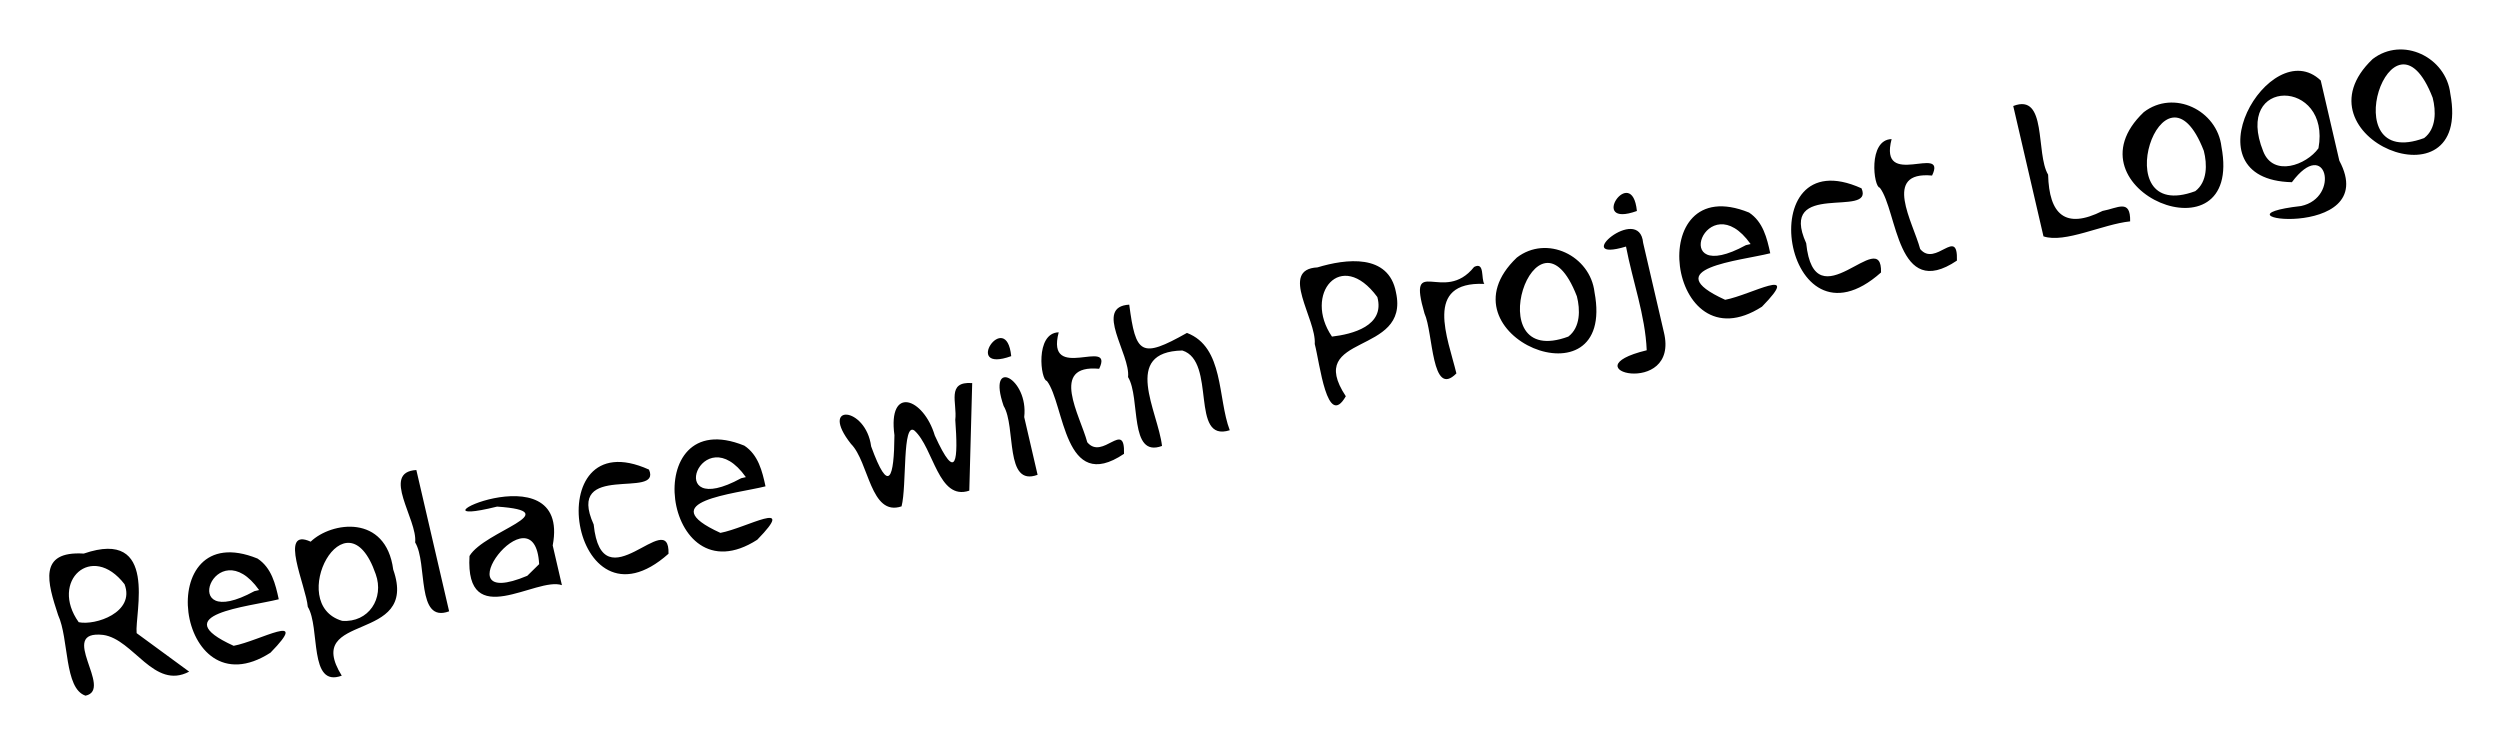
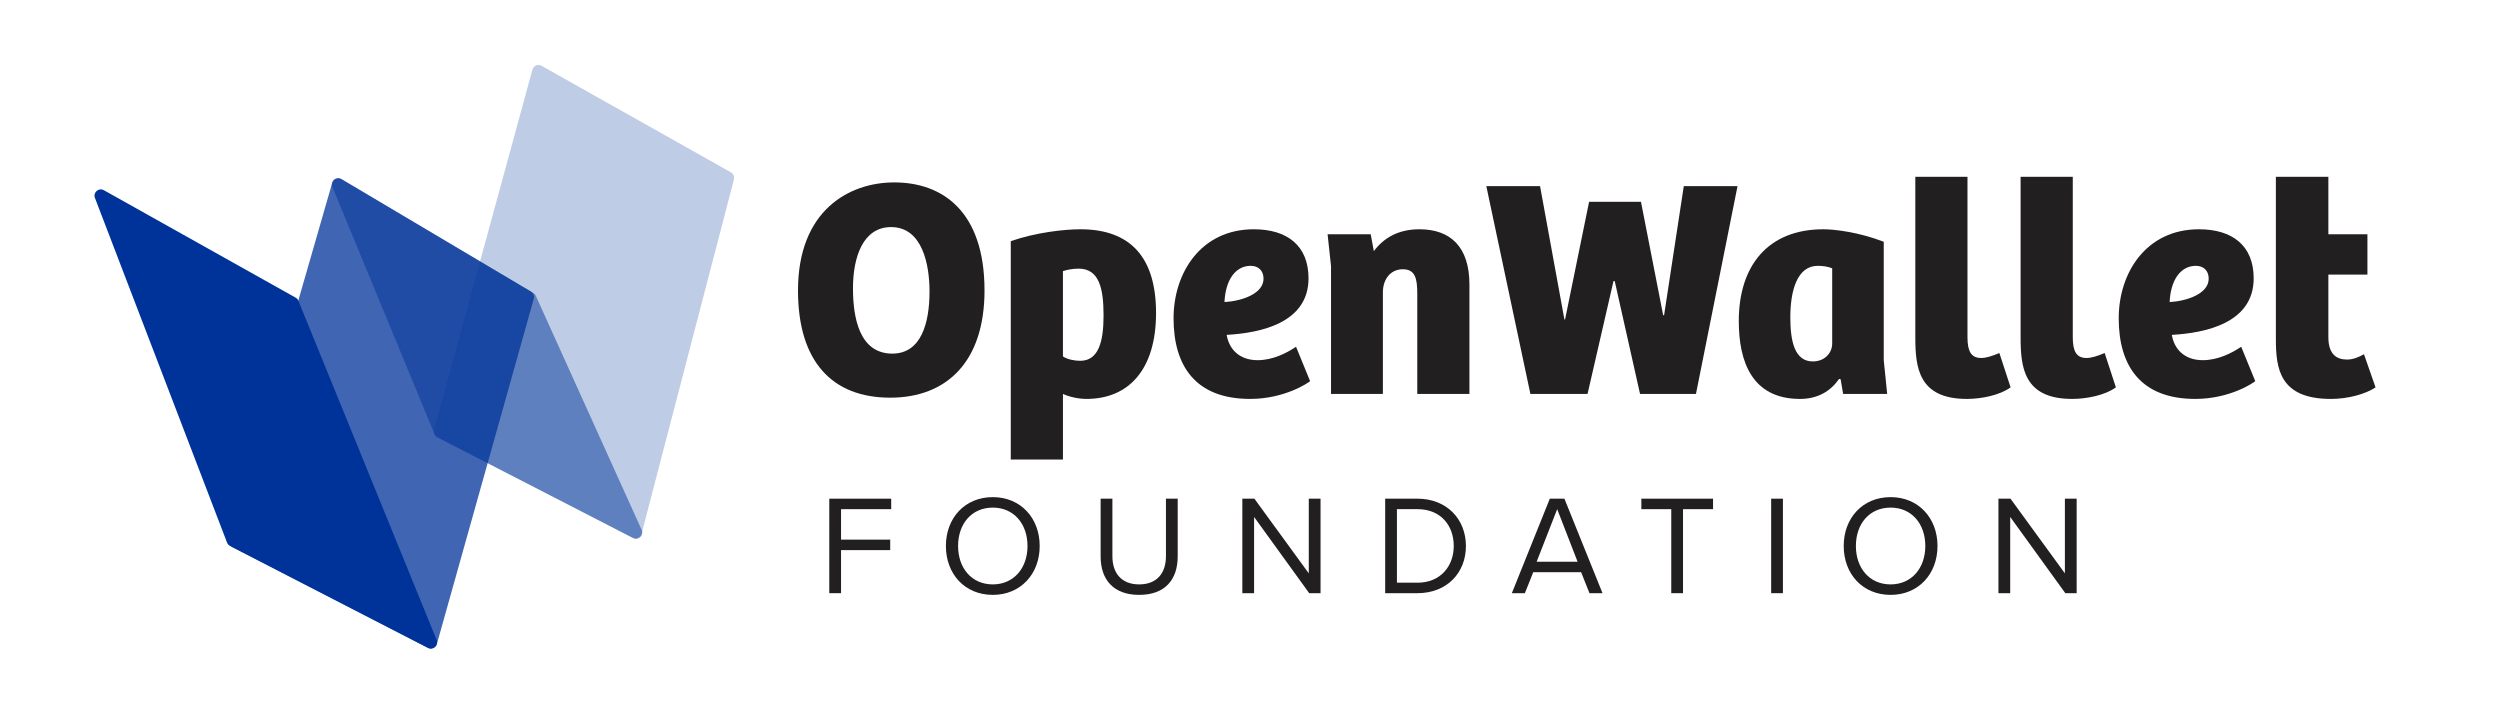
- <svg xmlns="http://www.w3.org/2000/svg" role="img" viewBox="36.21 103.59 138.58 41.20">
-   <path d="M172.036 108.783c1.228 6.52-8.824 2.38-4.306-1.92 1.659-1.275 4.071-.107 4.306 1.92zm-.977.227c-2.249-5.819-5.568 4.119-.475 2.234.679-.515.663-1.499.475-2.233zm-5.175 3.487c2.432 4.557-7.779 3.158-2.122 2.513 2.186-.464 1.41-3.889-.508-1.32-5.951-.14-1.204-8.309 1.599-5.639l1.031 4.445zm-1.157-.687c.705-3.863-4.735-3.983-3.06.175.562 1.428 2.388.757 3.06-.175zm-5.377-.084c1.228 6.52-8.824 2.38-4.306-1.92 1.659-1.275 4.071-.107 4.306 1.92zm-.977.227c-2.249-5.819-5.568 4.119-.475 2.234.679-.515.663-1.499.475-2.233zm-4.085 3.908c-1.527.158-3.624 1.229-4.804.831l-1.676-7.226c1.897-.741 1.23 2.633 1.933 3.806.055 2.197.944 3.055 3.019 2.01.835-.15 1.556-.696 1.528.579zm-9.601 2.174c-3.353 2.26-3.286-2.761-4.277-4.042-.341-.018-.669-2.66.656-2.693-.742 2.834 3.102.231 2.243 2.021-2.777-.255-1.051 2.599-.66 4.073.853 1.031 2.099-1.28 2.037.641zm-4.208.658c-5.418 4.829-7.317-7.481-1.082-4.664.737 1.684-4.663-.482-3.066 3.043.464 4.511 4.225-1.065 4.148 1.621zm-6.14-1.064c-1.692.425-6.339.832-2.5 2.58 1.444-.274 4.297-1.93 2.041.381-5.265 3.383-6.625-7.614-.717-5.218.777.513.995 1.418 1.176 2.258zm-1.089-.511c-2.422-3.415-4.655 2.461-.261.061zm-6.303-1.832c-2.771.997-.271-2.692 0 0zm1.494 6.714c.899 3.685-5.426 2.089-.95 1.006-.082-1.949-.783-3.832-1.148-5.749-3.161.952.747-2.423.949-.207l1.149 4.951zm-3.844-2.212c1.228 6.52-8.824 2.38-4.306-1.92 1.659-1.275 4.071-.107 4.306 1.92zm-.977.227c-2.249-5.819-5.568 4.119-.475 2.233.679-.515.663-1.499.475-2.233zm-5.13-.688c-3.39-.143-2.017 3.005-1.549 4.962-1.393 1.405-1.278-2.26-1.769-3.325-.975-3.368 1.074-.471 2.75-2.576.604-.312.373.661.568.94zm-4.9.463c.798 3.556-5.111 2.236-2.779 5.765-1.045 1.831-1.435-1.814-1.722-2.897.101-1.384-1.993-4.136.15-4.246 1.569-.476 3.944-.782 4.352 1.378zm-1.031.266c-2.017-2.741-4.12-.152-2.515 2.192 1.116-.13 2.953-.587 2.515-2.192zm-8.181 7.383c-2.233.707-.715-3.823-2.627-4.42-3.38.072-1.351 3.36-1.128 5.291-1.848.685-1.179-2.668-1.883-3.818.144-1.262-1.917-3.899.066-4.015.361 2.747.647 3.005 3.199 1.567 2.063.788 1.694 3.615 2.373 5.395zm-5.861 1.307c-3.353 2.26-3.286-2.761-4.277-4.042-.341-.018-.669-2.66.656-2.693-.742 2.834 3.102.231 2.243 2.021-2.777-.255-1.051 2.599-.66 4.073.853 1.031 2.099-1.28 2.037.641zm-6.253-5.414c-2.771.997-.271-2.692 0 0zm1.462 6.578c-1.848.685-1.179-2.668-1.883-3.818-.947-2.756 1.393-1.528 1.141.618l.742 3.2zm-3.625-5.085l-.161 5.963c-1.722.581-1.967-2.365-3.041-3.331-.682-.505-.416 3.057-.714 4.202-1.729.582-1.801-2.46-2.804-3.464-1.798-2.275.824-2.091 1.118.138.989 2.723 1.273 1.75 1.291-.619-.373-2.782 1.612-2.078 2.237.016 1.229 2.699 1.293 1.304 1.136-.866.116-.931-.51-2.147.938-2.039zm-11.457 5.724c-1.692.425-6.339.832-2.5 2.58 1.444-.274 4.297-1.93 2.041.381-5.265 3.383-6.625-7.614-.717-5.218.777.513.995 1.418 1.176 2.258zm-1.089-.511c-2.422-3.415-4.655 2.461-.261.061zm-4.288 4.247c-5.418 4.829-7.317-7.481-1.082-4.664.737 1.684-4.663-.482-3.066 3.043.464 4.511 4.225-1.065 4.148 1.621zm-5.909 1.742c-1.411-.497-5.365 2.624-5.123-1.618.836-1.397 5.488-2.463 1.53-2.737-5.622 1.397 4.121-3.348 3.083 2.154l.51 2.201zm-1.262-1.166c-.24-4.342-5.613 2.729-.657.646l.657-.646zm-4.99 2.616c-1.848.685-1.179-2.668-1.883-3.818.144-1.262-1.917-3.899.066-4.015l1.817 7.833zm-3.099-2.315c1.464 4.163-5.071 2.298-2.853 5.882-1.848.685-1.179-2.668-1.883-3.818-.091-1.127-1.643-4.434.16-3.61 1.151-1.109 4.168-1.543 4.576 1.546zm-.971.252c-1.64-4.748-5.022 1.665-1.86 2.591 1.467.109 2.344-1.247 1.86-2.591zm-5.374 1.395c-1.692.425-6.339.832-2.5 2.58 1.444-.274 4.297-1.93 2.041.381-5.265 3.383-6.625-7.614-.717-5.218.777.513.995 1.418 1.176 2.258zm-1.089-.511c-2.422-3.415-4.655 2.461-.261.061zm-3.879 4.523c-1.948 1.032-3.081-1.798-4.761-2.036-2.597-.292.604 3.03-.982 3.368-1.191-.392-.911-3.144-1.52-4.47-.589-1.798-1.123-3.562 1.422-3.407 4.165-1.43 2.817 3.33 2.931 4.411l2.911 2.133zm-3.58-4.846c-1.815-2.354-4.165-.164-2.541 2.105.916.195 3.14-.54 2.541-2.105z" stroke-width=".265" />
+ <svg xmlns="http://www.w3.org/2000/svg" id="Logos" viewBox="0 0 500 143.334">
+   <defs>
+     <style>
+       .cls-1, .cls-2, .cls-3, .cls-4 {
+         fill: #039;
+       }
+ 
+       .cls-5 {
+         fill: #221f20;
+       }
+ 
+       .cls-2 {
+         opacity: .5;
+       }
+ 
+       .cls-3 {
+         opacity: .75;
+       }
+ 
+       .cls-4 {
+         opacity: .25;
+       }
+     </style>
+   </defs>
+   <g>
+     <path class="cls-5" d="M159.599,58.101c0-15.996,10.185-21.62,19.245-21.62,9.623,0,18.058,5.749,18.058,21.62,0,14.247-7.561,21.433-18.87,21.433-11.622,0-18.433-7.249-18.433-21.433Zm26.306,.188c0-5.249-1.375-12.872-7.686-12.872-5.624,0-7.624,5.999-7.624,12.247,0,5.811,1.25,13.059,7.873,13.059,5.749,0,7.436-6.061,7.436-12.435Z" />
+     <path class="cls-5" d="M216.088,45.854c10.06,0,15.122,5.687,15.122,16.746,0,11.123-5.311,17.184-13.934,17.184-1.625,0-3.499-.438-4.687-1v13.122h-10.435V48.229c5.062-1.75,10.685-2.375,13.934-2.375Zm4.624,17.246c0-5.561-.937-9.373-4.999-9.373-1.25,0-2.375,.25-3.125,.5v17.059c.812,.562,2.25,.875,3.437,.875,3.625,0,4.687-3.687,4.687-9.06Z" />
+     <path class="cls-5" d="M234.711,63.663c0-9.061,5.436-17.809,16.059-17.809,6.561,0,10.935,3.187,10.935,9.811,0,8.998-9.748,10.935-16.371,11.31,.438,2.687,2.375,5.061,6.186,5.061,2.999,0,5.749-1.375,7.686-2.687l2.812,6.873c-.312,.312-5.061,3.562-11.997,3.562-10.935,0-15.309-6.624-15.309-16.121Zm17.996-7.936c0-1.562-1-2.562-2.562-2.562-3.124,0-5.061,2.937-5.249,7.248,3.374-.188,7.811-1.625,7.811-4.686Z" />
+     <path class="cls-5" d="M265.519,46.854h8.623l.625,3.374c2-2.687,4.937-4.374,9.123-4.374,6.123,0,9.997,3.437,9.997,11.06v21.87h-10.435v-20.058c0-2.937-.375-4.874-2.875-4.874s-3.999,2-3.999,4.624v20.308h-10.373v-25.556l-.687-6.374Z" />
+     <path class="cls-5" d="M308.011,37.231l4.874,26.681h.125l4.811-23.557h10.373l4.437,22.682h.188l3.937-25.806h10.748l-8.311,41.552h-11.185l-5.061-22.557h-.25l-5.186,22.557h-11.435l-8.81-41.552h10.747Z" />
+     <path class="cls-5" d="M347.755,64.225c0-10.997,5.749-18.371,16.934-18.371,2.187,0,7.061,.562,12.06,2.5v23.682l.687,6.749h-8.81l-.5-2.937-.312-.062c-1.687,2.437-4.249,3.999-7.811,3.999-9.623,0-12.247-7.499-12.247-15.559Zm18.683,4.499v-15.059c-.75-.312-1.75-.5-2.875-.5-4.124,0-5.499,4.936-5.499,10.31,0,4.811,.875,8.81,4.499,8.81,2.437,0,3.874-1.75,3.874-3.562Z" />
+     <path class="cls-5" d="M383.062,67.474V35.357h10.435v32.117c0,2.812,.75,4.124,2.75,4.124,.937,0,2.187-.375,3.624-1l2.25,6.874c-2.25,1.625-5.936,2.312-8.748,2.312-9.685,0-10.31-6.311-10.31-12.31Z" />
+     <path class="cls-5" d="M404.121,67.474V35.357h10.435v32.117c0,2.812,.75,4.124,2.75,4.124,.937,0,2.187-.375,3.624-1l2.25,6.874c-2.25,1.625-5.936,2.312-8.748,2.312-9.685,0-10.31-6.311-10.31-12.31Z" />
+     <path class="cls-5" d="M423.743,63.663c0-9.061,5.436-17.809,16.059-17.809,6.561,0,10.935,3.187,10.935,9.811,0,8.998-9.748,10.935-16.371,11.31,.438,2.687,2.375,5.061,6.186,5.061,2.999,0,5.749-1.375,7.686-2.687l2.812,6.873c-.312,.312-5.061,3.562-11.997,3.562-10.935,0-15.309-6.624-15.309-16.121Zm17.996-7.936c0-1.562-1-2.562-2.562-2.562-3.124,0-5.061,2.937-5.249,7.248,3.374-.188,7.811-1.625,7.811-4.686Z" />
+     <path class="cls-5" d="M455.175,67.849V35.357h10.498v11.497h7.811v8.061h-7.811v12.497c0,3.437,1.625,4.499,3.749,4.499,1.188,0,2.375-.5,3.375-1.062l2.312,6.624c-1.937,1.312-5.436,2.312-8.935,2.312-10.248,0-10.998-6.061-10.998-11.935Z" />
+     <path class="cls-5" d="M165.857,99.736h12.383v2.097h-10.031v6.092h9.833v2.097h-9.833v8.614h-2.352v-18.9Z" />
+     <path class="cls-5" d="M198.559,99.425c5.582,0,9.379,4.193,9.379,9.776,0,5.582-3.797,9.775-9.379,9.775-5.61,0-9.379-4.193-9.379-9.775,0-5.583,3.769-9.776,9.379-9.776Zm0,2.097c-4.25,0-6.942,3.259-6.942,7.679,0,4.392,2.692,7.679,6.942,7.679,4.222,0,6.942-3.287,6.942-7.679,0-4.42-2.72-7.679-6.942-7.679Z" />
+     <path class="cls-5" d="M220.127,99.736h2.352v11.504c0,3.457,1.87,5.639,5.355,5.639s5.355-2.182,5.355-5.639v-11.504h2.352v11.533c0,4.704-2.578,7.707-7.707,7.707s-7.708-3.032-7.708-7.679v-11.561Z" />
+     <path class="cls-5" d="M250.819,103.392v15.245h-2.352v-18.9h2.409l10.881,14.933v-14.933h2.352v18.9h-2.267l-11.022-15.245Z" />
+     <path class="cls-5" d="M277.034,99.736h6.461c5.865,0,9.69,4.109,9.69,9.464,0,5.384-3.825,9.436-9.69,9.436h-6.461v-18.9Zm6.461,16.803c4.59,0,7.254-3.287,7.254-7.339,0-4.081-2.579-7.368-7.254-7.368h-4.109v14.707h4.109Z" />
+     <path class="cls-5" d="M316.226,114.442h-9.578l-1.672,4.194h-2.607l7.594-18.9h2.918l7.622,18.9h-2.607l-1.671-4.194Zm-8.897-2.097h8.189l-4.081-10.513-4.108,10.513Z" />
+     <path class="cls-5" d="M334.252,101.833h-5.979v-2.097h14.338v2.097h-6.007v16.803h-2.352v-16.803Z" />
+     <path class="cls-5" d="M354.232,99.736h2.352v18.9h-2.352v-18.9Z" />
+     <path class="cls-5" d="M378.121,99.425c5.582,0,9.379,4.193,9.379,9.776,0,5.582-3.797,9.775-9.379,9.775-5.61,0-9.379-4.193-9.379-9.775,0-5.583,3.769-9.776,9.379-9.776Zm0,2.097c-4.25,0-6.942,3.259-6.942,7.679,0,4.392,2.692,7.679,6.942,7.679,4.222,0,6.942-3.287,6.942-7.679,0-4.42-2.72-7.679-6.942-7.679Z" />
+     <path class="cls-5" d="M402.041,103.392v15.245h-2.352v-18.9h2.409l10.881,14.933v-14.933h2.352v18.9h-2.267l-11.022-15.245Z" />
+   </g>
+   <g>
+     <path class="cls-4" d="M108.308,13.162l37.881,21.308c.496,.279,.742,.858,.599,1.409l-18.473,70.878c-.203,.777-1.074,1.166-1.788,.798l-39.083-20.134c-.526-.271-.791-.874-.635-1.445L106.484,13.925c.215-.787,1.113-1.163,1.824-.763Z" />
+     <path class="cls-2" d="M68.272,35.83l38.381,22.76c.233,.138,.415,.349,.519,.599l21.179,46.825c.448,1.084-.705,2.135-1.743,1.588l-39.126-20.127c-.275-.145-.486-.387-.593-.678l-20.434-49.458c-.405-1.107,.804-2.111,1.818-1.509Z" />
+     <path class="cls-3" d="M68.293,35.818l37.902,22.504c.488,.29,.72,.871,.567,1.417l-19.387,69.067c-.214,.764-1.076,1.139-1.781,.776l-39.097-20.141c-.532-.274-.796-.886-.631-1.462l20.582-71.43c.227-.789,1.139-1.15,1.845-.731Z" />
+     <path class="cls-1" d="M20.771,38.041l38.357,21.488c.247,.139,.439,.357,.546,.62l27.648,67.831c.44,1.078-.7,2.121-1.735,1.588l-39.58-20.38c-.274-.141-.486-.378-.597-.666L18.985,39.583c-.42-1.096,.762-2.117,1.786-1.542Z" />
+   </g>
</svg>
